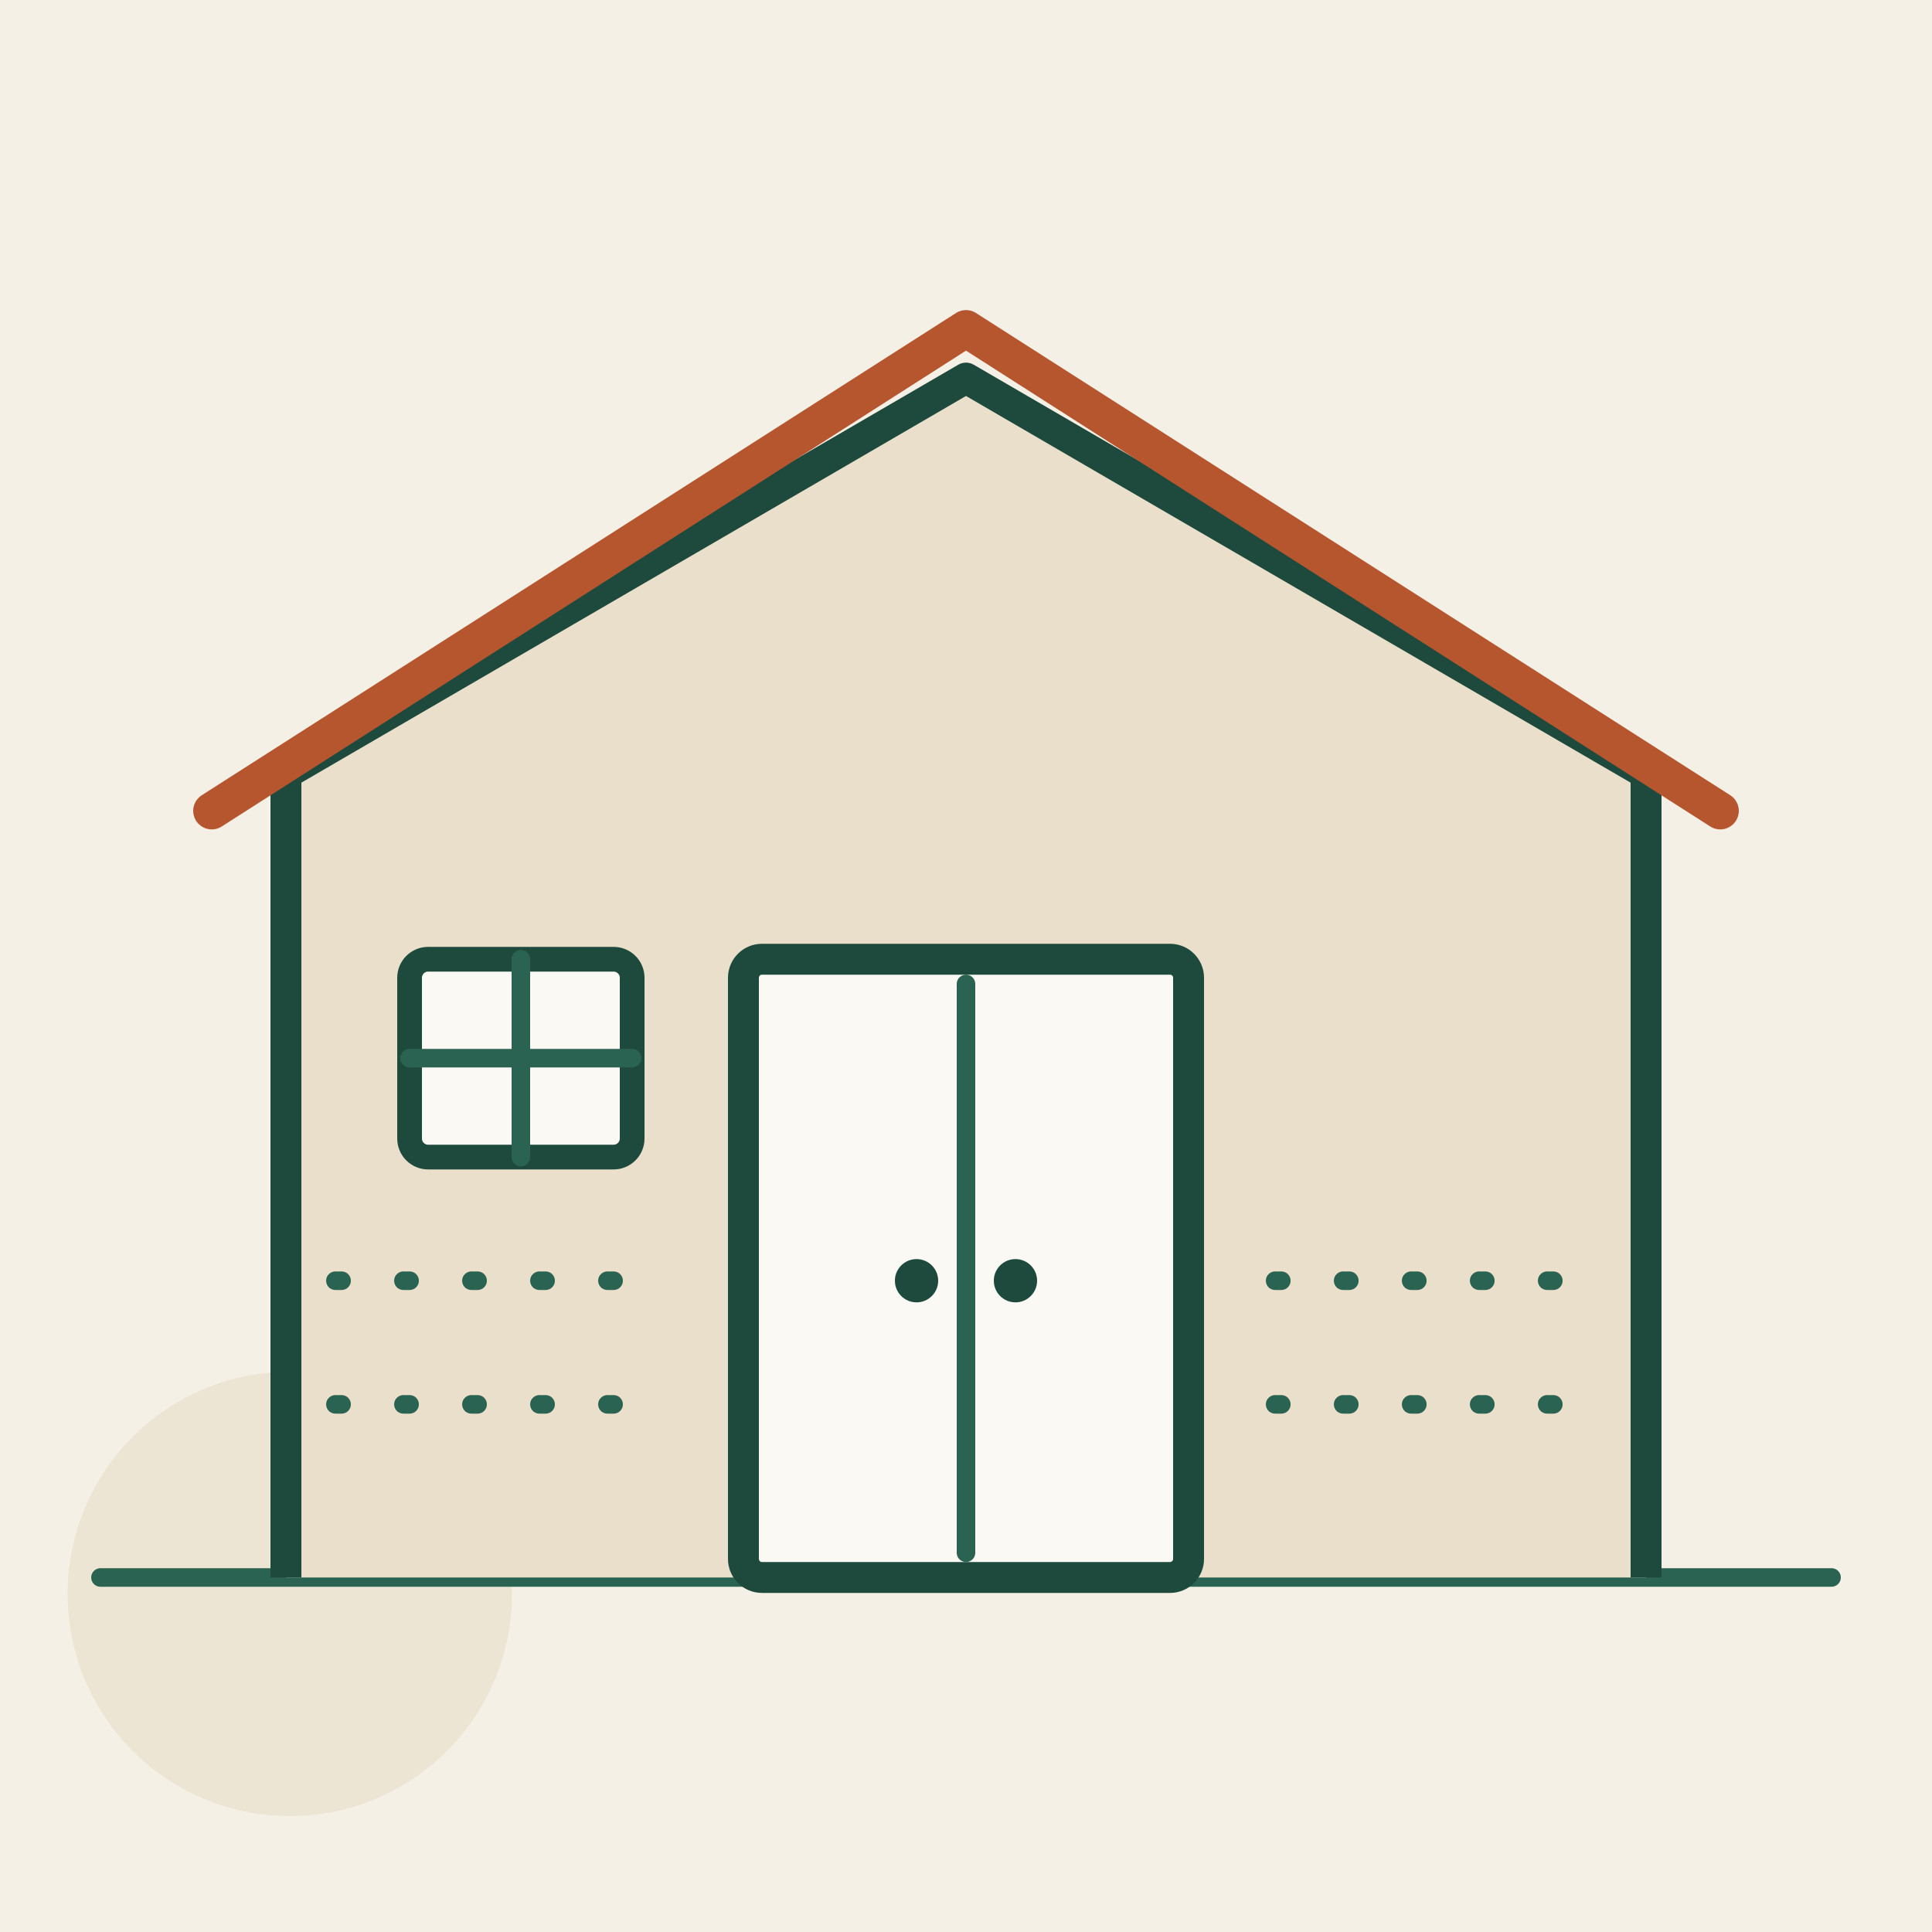
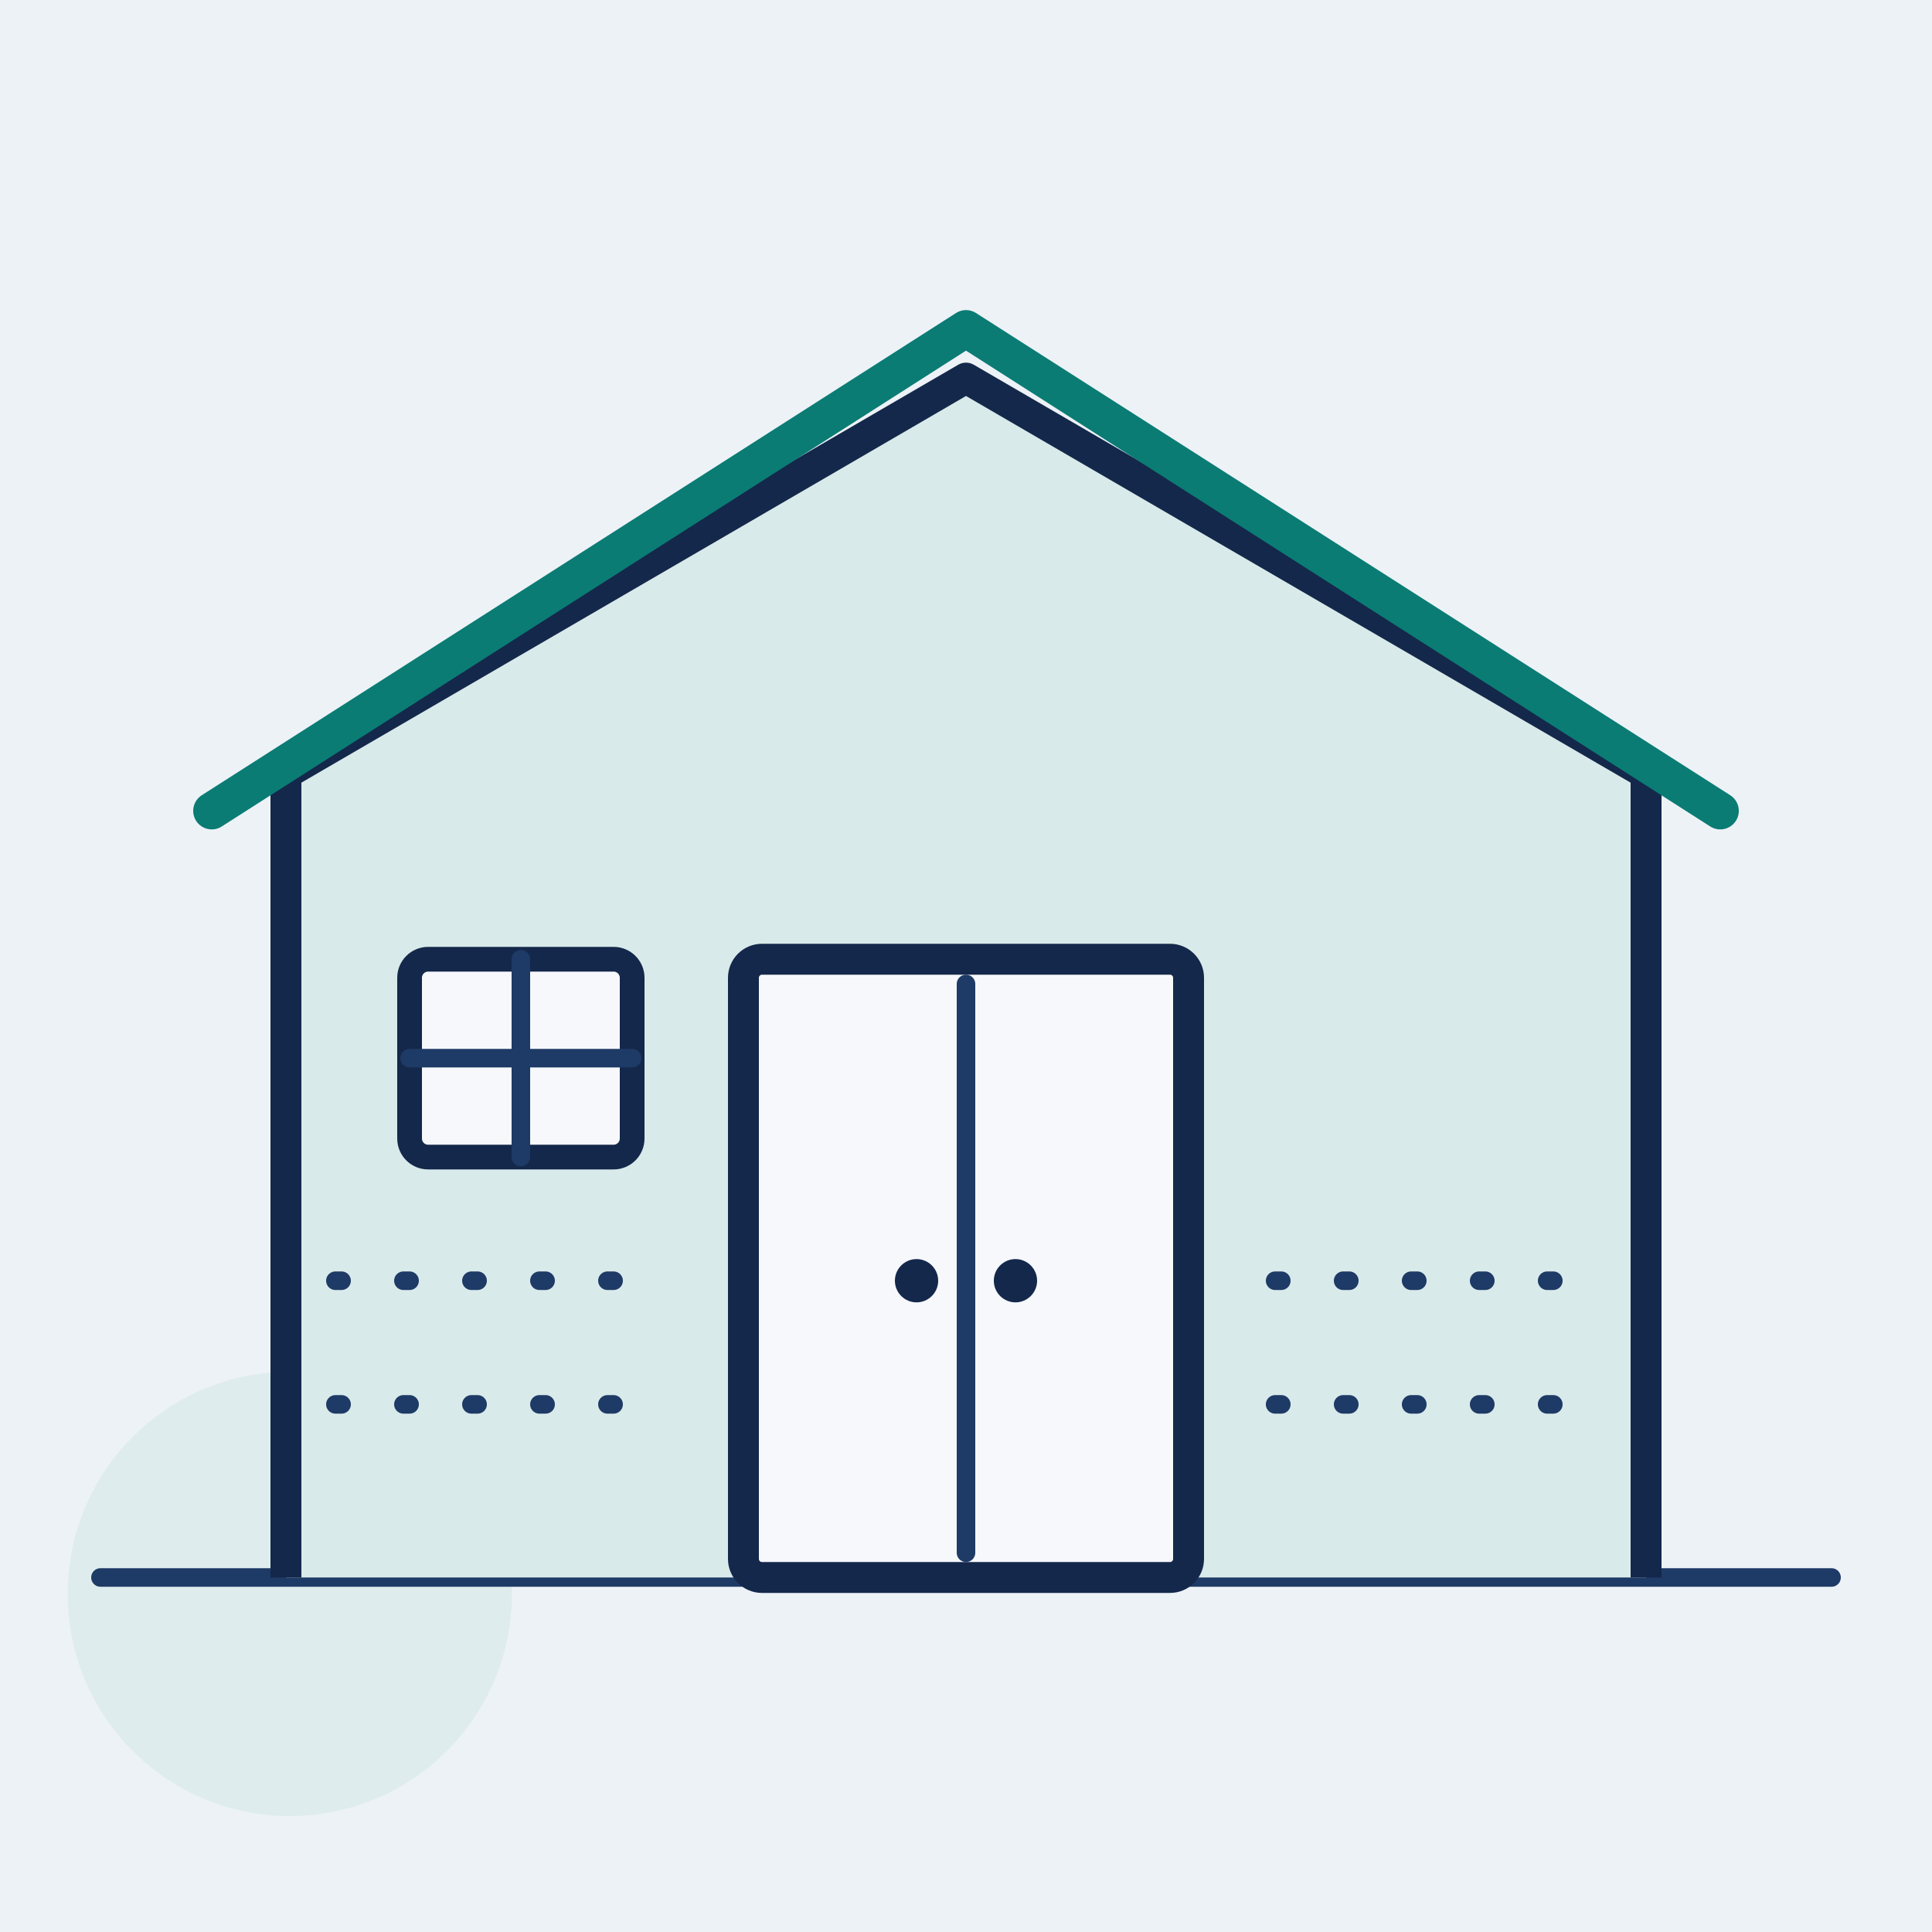
<svg xmlns="http://www.w3.org/2000/svg" viewBox="0 0 400 400" width="400" height="400" role="img" aria-label="Garden shed illustration, photo coming soon">
-   <rect width="400" height="400" fill="#F5F0E6" />
-   <circle cx="60" cy="330" r="46" fill="#E9DFCB" opacity=".7" />
+   <rect width="400" height="400" fill="#EDF2F7" />
+   <circle cx="60" cy="330" r="46" fill="#D9EAEA" opacity=".7" />
  <g transform="translate(200 205) scale(1.28) translate(-200 -205)">
-     <path d="M60 300 H340" fill="none" stroke="#2B6352" stroke-width="3" stroke-linecap="round" stroke-linejoin="round" />
-     <path d="M90 300 V170 L200 106 L310 170 V300" fill="#E9DFCB" stroke="#1E4A3D" stroke-width="5" stroke-linejoin="round" />
-     <path d="M78 176 L200 98 L322 176" stroke="#B5562F" stroke-width="6" stroke-linecap="round" stroke-linejoin="round" fill="none" />
-     <rect x="164" y="200" width="72" height="100" rx="3" fill="#FBF9F4" stroke="#1E4A3D" stroke-width="5" />
-     <path d="M200 204 V296" fill="none" stroke="#2B6352" stroke-width="3" stroke-linecap="round" stroke-linejoin="round" />
-     <circle cx="192" cy="252" r="3.5" fill="#1E4A3D" />
-     <circle cx="208" cy="252" r="3.5" fill="#1E4A3D" />
-     <rect x="110" y="200" width="36" height="32" rx="3" fill="#FBF9F4" stroke="#1E4A3D" stroke-width="4" />
-     <path d="M128 200 v32 M110 216 h36" fill="none" stroke="#2B6352" stroke-width="3" stroke-linecap="round" stroke-linejoin="round" />
-     <path d="M98 252 H150 M98 272 H150 M250 252 H302 M250 272 H302" fill="none" stroke="#2B6352" stroke-width="3" stroke-linecap="round" stroke-linejoin="round" stroke-dasharray="1 10" />
+     <path d="M60 300 H340" fill="none" stroke="#1E3A66" stroke-width="3" stroke-linecap="round" stroke-linejoin="round" />
+     <path d="M90 300 V170 L200 106 L310 170 V300" fill="#D9EAEA" stroke="#14284B" stroke-width="5" stroke-linejoin="round" />
+     <path d="M78 176 L200 98 L322 176" stroke="#0A7C74" stroke-width="6" stroke-linecap="round" stroke-linejoin="round" fill="none" />
+     <rect x="164" y="200" width="72" height="100" rx="3" fill="#F6F8FB" stroke="#14284B" stroke-width="5" />
+     <path d="M200 204 V296" fill="none" stroke="#1E3A66" stroke-width="3" stroke-linecap="round" stroke-linejoin="round" />
+     <circle cx="192" cy="252" r="3.5" fill="#14284B" />
+     <circle cx="208" cy="252" r="3.5" fill="#14284B" />
+     <rect x="110" y="200" width="36" height="32" rx="3" fill="#F6F8FB" stroke="#14284B" stroke-width="4" />
+     <path d="M128 200 v32 M110 216 h36" fill="none" stroke="#1E3A66" stroke-width="3" stroke-linecap="round" stroke-linejoin="round" />
+     <path d="M98 252 H150 M98 272 H150 M250 252 H302 M250 272 H302" fill="none" stroke="#1E3A66" stroke-width="3" stroke-linecap="round" stroke-linejoin="round" stroke-dasharray="1 10" />
  </g>
</svg>
